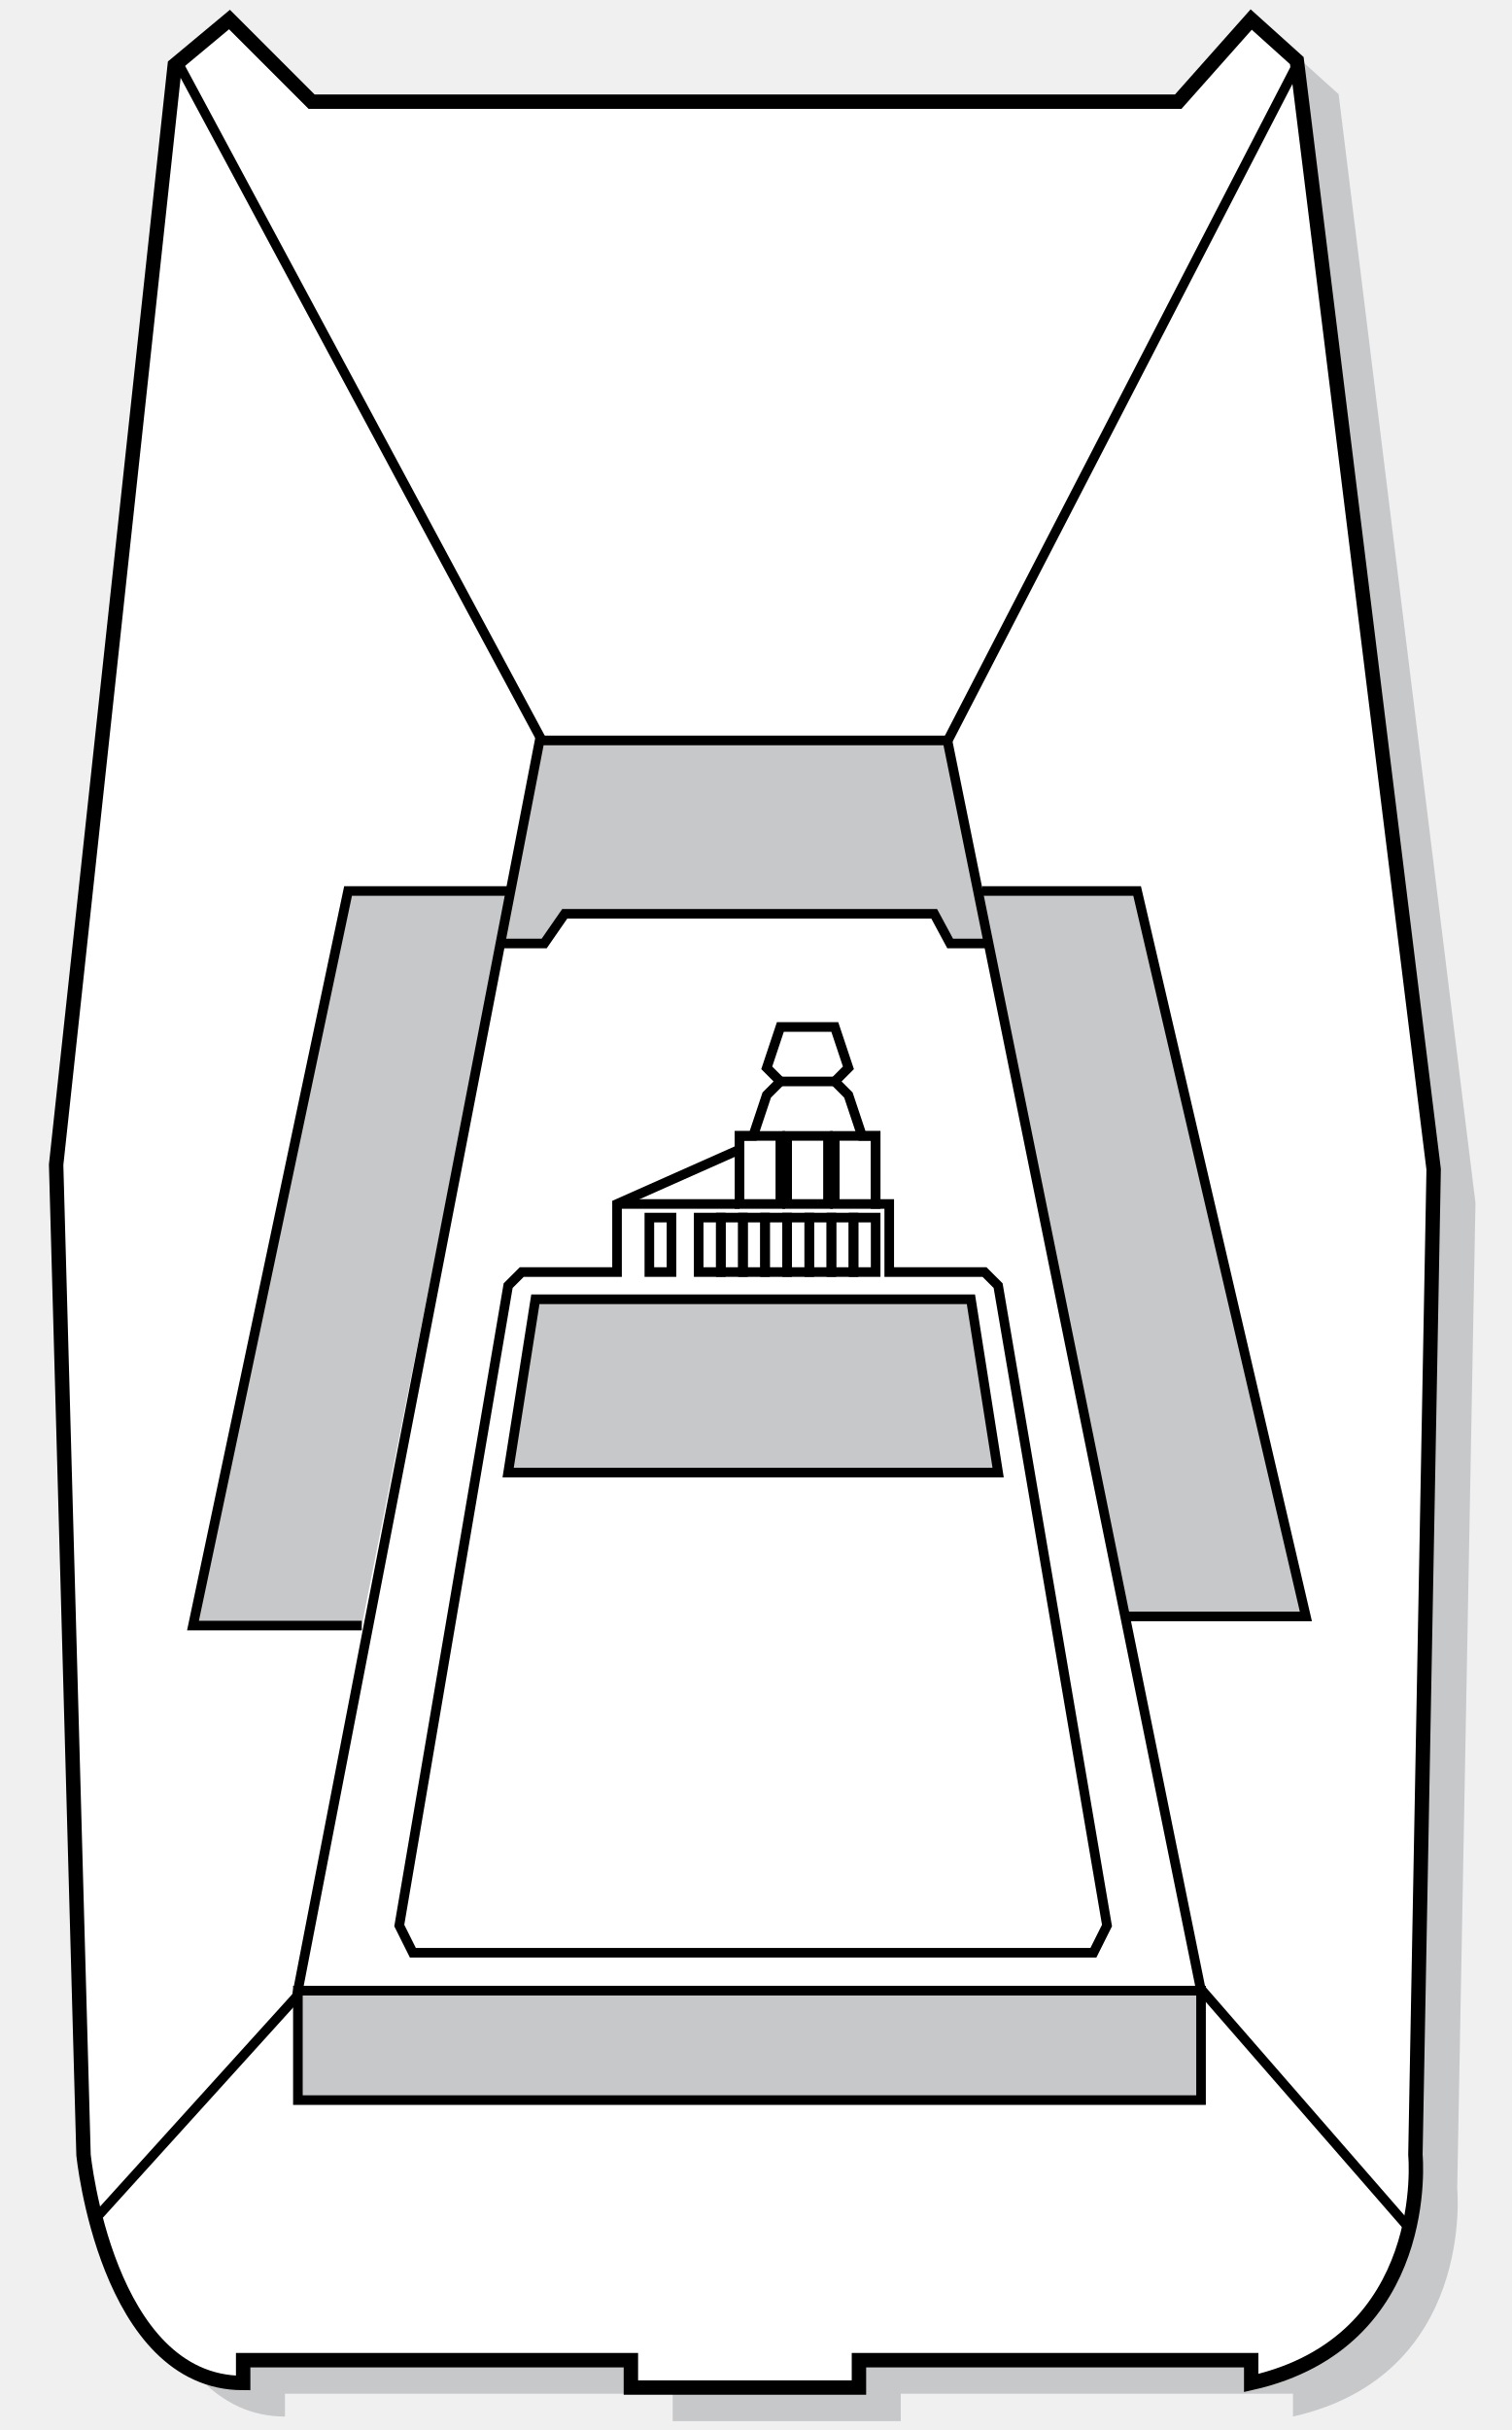
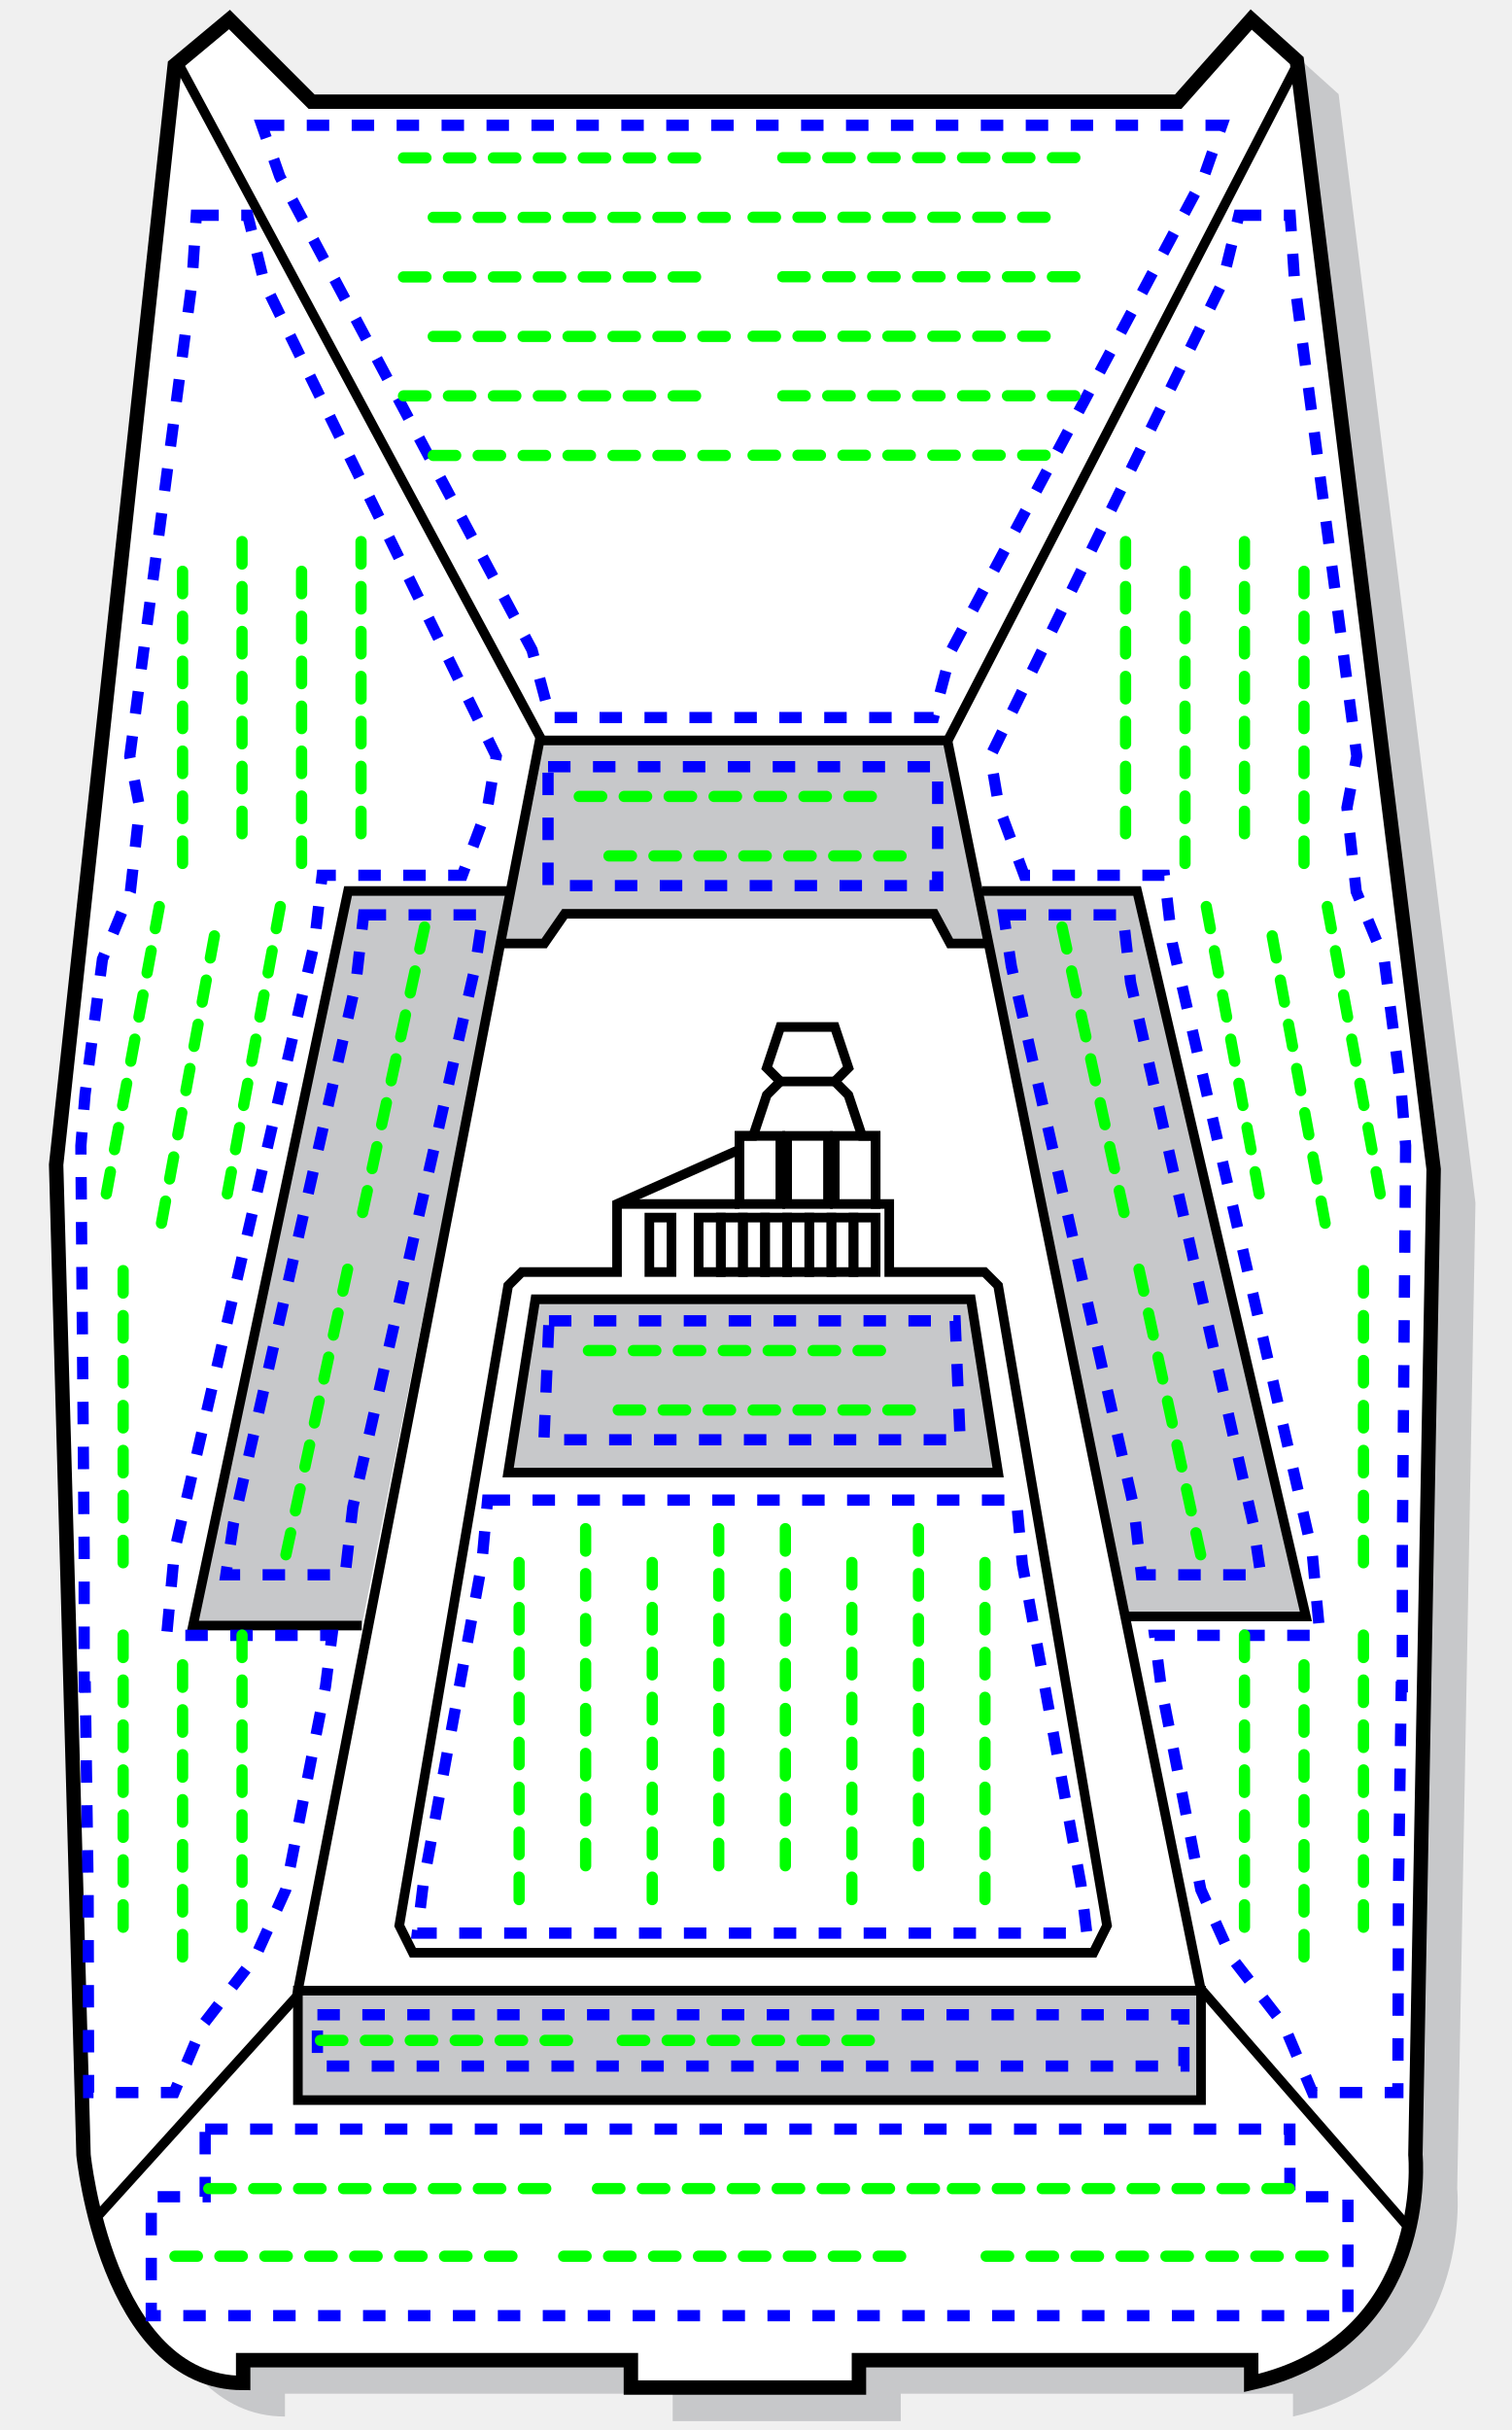
<svg xmlns="http://www.w3.org/2000/svg" viewBox="9.5 44.25 171.625 275.875">
  <defs>
    <clipPath id="pd-ex1">
      <path clip-rule="evenodd" d="M-145-30H12V219H-145zM-112.406 5.504L-21.563 5.504L-21.563 16.515L-112.406 16.515z" />
    </clipPath>
    <clipPath id="pd-ex2">
      <path clip-rule="evenodd" d="M-145-30H12V219H-145zM-31.334 23.106L-32.576 20.62H-100.655l-1.241 2.485 10.918 64.152L-89.763 88.47H-80.005v6.951l12.321 5.476V102.162h1.285l1.415 4.244 1.531 1.531-1.45 1.45 1.242 3.726h5.044l1.242-3.726-1.45-1.45 1.531-1.531 1.416-4.244h1.284l.001-6.846H-53.225v-6.846h9.759l1.214-1.213zzM-87.84 141.928l-3.786-19.816h3.838l2.065 2.982h37.499l1.606-2.982h3.349l-4.23 19.816zz" />
    </clipPath>
    <clipPath id="pd-ex3">
      <path clip-rule="evenodd" d="M-145-30H12V219H-145zM-91.258 68.606L-41.973 68.606L-44.711 86.033L-88.52 86.033zM-91.301 127.089L-107.359 127.089L-122.959 53.221L-105.984 53.221z" />
    </clipPath>
    <clipPath id="pd-ex4">
      <path clip-rule="evenodd" d="M-145-30H12V219H-145zM-43.587 127.089L-27.988 127.089L-11.012 54.139L-29.364 54.139z" />
    </clipPath>
    <clipPath id="pd-ex5">
      <path clip-rule="evenodd" d="M-145-30H12V219H-145zM-91.258 68.606L-41.973 68.606L-44.711 86.033L-88.52 86.033z" />
    </clipPath>
  </defs>
  <g transform="matrix(1.129 0 0 1.129 0 17.151)">
    <g id="armor_diagram_vee_turret" transform="matrix(1,0,0,-1,-402.6767,716.1585)">
      <g transform="translate(557.6664,472.0991)">
        <path style="fill:#c7c8ca;fill-opacity:1;fill-rule:nonzero;stroke:none" d="M0 0S1.835-18.813-16.517-22.942v2.294H-55.973v-2.753H-78.912v2.753h-39v-2.294C-131.677-22.942-133.969 0-133.969 0l-2.754 99.56 11.93 110.572 5.505 4.588 8.26-8.259h87.171l7.34 8.259 4.588-4.13L1.835 99.1 0 0z" />
      </g>
      <g visibility="hidden" id="tracks">
        <g transform="translate(402.335 223.12)">
          <path style="fill:#c7c7c7;stroke:none;stroke-width:1" d="M30.109 232.497H13.248v1.081h1.799v1.331H13.248v2.007h1.799v1.904H13.248v3.441h1.799v2.794H13.248v5.564h1.799v4.175H13.248v5.564h1.799v4.175H13.248v5.564h1.799v4.175H13.248v5.564h1.799v4.175H13.248v5.564h1.799v4.175H13.248v5.564h1.799v4.175H13.248v5.564h1.799v4.175H13.248v5.564h1.799v4.175H13.248v5.564h1.799v4.175H13.248v5.564h1.799v4.175H13.248v5.564h1.799v4.175H13.248v5.564h1.799v4.175H13.248v5.564h1.799v4.175H13.248v5.564h1.799v4.175H13.248v5.564h1.799v4.175H13.248v5.564h1.799v4.175H13.248v5.564h1.799v4.175H13.248v5.564h1.799v4.175H13.248v5.564h1.799v4.175H13.248v5.564h1.799v2.794H13.248v3.441h1.799v1.904H13.248v2.007h1.799v1.331H13.248v1.081H30.109z" />
          <path style="fill:#c7c7c7;stroke:#000000;stroke-width:1" d="M27.099 235.254H10.237v1.081h1.799v1.331H10.237v2.007h1.799v1.904H10.237v3.441h1.799v2.794H10.237v5.564h1.799v4.175H10.237v5.564h1.799v4.175H10.237v5.564h1.799v4.175H10.237v5.564h1.799v4.175H10.237v5.564h1.799v4.175H10.237v5.564h1.799v4.175H10.237v5.564h1.799v4.175H10.237v5.564h1.799v4.175H10.237v5.564h1.799v4.175H10.237v5.564h1.799v4.175H10.237v5.564h1.799v4.175H10.237v5.564h1.799v4.175H10.237v5.564h1.799v4.175H10.237v5.564h1.799v4.175H10.237v5.564h1.799v4.175H10.237v5.564h1.799v4.175H10.237v5.564h1.799v4.175H10.237v5.564h1.799v4.175H10.237v5.564h1.799v4.175H10.237v5.564h1.799v2.794H10.237v3.441h1.799v1.904H10.237v2.007h1.799v1.331H10.237v1.081H27.099z" />
        </g>
        <g transform="matrix(-1,0,0,1,569.3201,223.12)">
          <path style="fill:#c7c7c7;stroke:none;stroke-width:1" d="M24.088 232.497H7.226v1.081H9.025v1.331H7.226v2.007H9.025v1.904H7.226v3.441H9.025v2.794H7.226v5.564H9.025v4.175H7.226v5.564H9.025v4.175H7.226v5.564H9.025v4.175H7.226v5.564H9.025v4.175H7.226v5.564H9.025v4.175H7.226v5.564H9.025v4.175H7.226v5.564H9.025v4.175H7.226v5.564H9.025v4.175H7.226v5.564H9.025v4.175H7.226v5.564H9.025v4.175H7.226v5.564H9.025v4.175H7.226v5.564H9.025v4.175H7.226v5.564H9.025v4.175H7.226v5.564H9.025v4.175H7.226v5.564H9.025v4.175H7.226v5.564H9.025v4.175H7.226v5.564H9.025v4.175H7.226v5.564H9.025v4.175H7.226v5.564H9.025v4.175H7.226v5.564H9.025v2.794H7.226v3.441H9.025v1.904H7.226v2.007H9.025v1.331H7.226v1.081H24.088z" />
          <path style="fill:#c7c7c7;stroke:#000000;stroke-width:1" d="M27.099 235.254H10.237v1.081h1.799v1.331H10.237v2.007h1.799v1.904H10.237v3.441h1.799v2.794H10.237v5.564h1.799v4.175H10.237v5.564h1.799v4.175H10.237v5.564h1.799v4.175H10.237v5.564h1.799v4.175H10.237v5.564h1.799v4.175H10.237v5.564h1.799v4.175H10.237v5.564h1.799v4.175H10.237v5.564h1.799v4.175H10.237v5.564h1.799v4.175H10.237v5.564h1.799v4.175H10.237v5.564h1.799v4.175H10.237v5.564h1.799v4.175H10.237v5.564h1.799v4.175H10.237v5.564h1.799v4.175H10.237v5.564h1.799v4.175H10.237v5.564h1.799v4.175H10.237v5.564h1.799v4.175H10.237v5.564h1.799v4.175H10.237v5.564h1.799v4.175H10.237v5.564h1.799v2.794H10.237v3.441h1.799v1.904H10.237v2.007h1.799v1.331H10.237v1.081H27.099z" />
        </g>
      </g>
      <g visibility="hidden" id="wheels">
        <g transform="translate(402.426 134.3177)">
          <path style="fill:#c7c7c7;stroke:none;stroke-width:1" d="M29.972 330.343H13.188v1.536h1.79v1.891H13.188v2.852h1.79v2.705H13.188v7.906h1.79v3.969H13.188v4.889h1.79v2.705H13.188v2.852h1.79v1.891H13.188v1.536H29.972h0zzm0 39.171H13.188v1.536h1.79v1.891H13.188v2.852h1.79v2.705H13.188v7.906h1.79v3.969H13.188v4.889h1.79v2.705H13.188v2.852h1.79v1.891H13.188v1.536H29.972h0zzzm0 125.348H13.188v1.536h1.79v1.891H13.188v2.852h1.79v2.705H13.188v7.906h1.79v3.969H13.188v4.889h1.79v2.705H13.188v2.852h1.79v1.891H13.188v1.536H29.972h0zz" />
          <path style="fill:#c7c7c7;stroke:#000000;stroke-width:1" d="M26.975 334.26H10.19v1.536h1.79v1.891H10.19v2.852h1.79v2.705H10.19v7.906h1.79v3.969H10.19v4.889h1.79v2.705H10.19v2.852h1.79v1.891H10.19v1.536H26.975h0z" />
          <path style="fill:#c7c7c7;stroke:#000000;stroke-width:1" d="M26.975 377.349H10.19v1.536h1.79v1.891H10.19v2.852h1.79v2.705H10.19v7.906h1.79v3.969H10.19v4.889h1.79v2.705H10.19v2.852h1.79v1.891H10.19v1.536H26.975h0z" />
          <path style="fill:#c7c7c7;stroke:#000000;stroke-width:1" d="M26.975 498.779H10.19v1.536h1.79v1.891H10.19v2.852h1.79v2.705H10.19v7.906h1.79v3.969H10.19v4.889h1.79v2.705H10.19v2.852h1.79v1.891H10.19v1.536H26.975h0z" />
        </g>
        <g transform="matrix(-1,0,0,1,569.2943,133.6763)">
          <path style="fill:#c7c7c7;stroke:none;stroke-width:1" d="M23.914 331.04H7.174v1.539H8.96v1.895H7.174v2.858H8.96v2.711H7.174v7.923H8.96v3.978H7.174v4.899H8.96v2.711H7.174v2.858H8.96v1.895H7.174v1.539H23.914h0zzm0 39.254H7.174v1.539H8.96v1.895H7.174v2.858H8.96v2.711H7.174v7.923H8.96v3.978H7.174v4.899H8.96v2.711H7.174v2.858H8.96v1.895H7.174v1.539H23.914h0zzzm0 125.612H7.174v1.539H8.96v1.895H7.174v2.858H8.96v2.711H7.174v7.923H8.96v3.978H7.174v4.899H8.96v2.711H7.174v2.858H8.96v1.895H7.174v1.539H23.914h0zz" />
          <path style="fill:#c7c7c7;stroke:#000000;stroke-width:1" d="M26.903 334.966H10.163v1.539h1.786v1.895H10.163v2.858h1.786v2.711H10.163v7.923h1.786v3.978H10.163v4.899h1.786v2.711H10.163v2.858h1.786v1.895H10.163v1.539H26.903h0z" />
          <path style="fill:#c7c7c7;stroke:#000000;stroke-width:1" d="M26.903 378.145H10.163v1.539h1.786v1.895H10.163v2.858h1.786v2.711H10.163v7.923h1.786v3.978H10.163v4.899h1.786v2.711H10.163v2.858h1.786v1.895H10.163v1.539H26.903h0z" />
          <path style="fill:#c7c7c7;stroke:#000000;stroke-width:1" d="M26.903 499.831H10.163v1.539h1.786v1.895H10.163v2.858h1.786v2.711H10.163v7.923h1.786v3.978H10.163v4.899h1.786v2.711H10.163v2.858h1.786v1.895H10.163v1.539H26.903h0z" />
        </g>
      </g>
      <g transform="translate(553.4614,475.4717)">
        <defs>
          <clipPath id="vehicle-turret-armor-outline-1" clipPathUnits="userSpaceOnUse">
            <path d="m 0,0 c 0,0 1.835,-18.813 -16.517,-22.942 l 0,2.294 -39.456,0 0,-2.753 -22.939,0 0,2.753 -39,0 0,-2.294 C -131.677,-22.942 -133.969,0 -133.969,0 l -2.754,99.56 11.93,110.572 5.505,4.588 8.26,-8.259 87.171,0 7.34,8.259 4.588,-4.13 L 1.835,99.1 0,0 Z" />
          </clipPath>
        </defs>
        <g clip-path="url(#vehicle-turret-armor-outline-1)">
          <rect fill="#ffffff" stroke="none" pointer-events="none" x="-150" y="-30" width="160" height="250" />
          <path class="armor unitLocation" data-loc="FR" fill="#ffffff" stroke="none" transform="translate(-553.4614,-475.4717)" d="M300 800H650L541.528 685.603l-35.099-67.903H465.597l-36.477 67.904z" />
          <g clip-path="url(#pd-ex1)">
            <path class="armor unitLocation" data-loc="RR" fill="#ffffff" stroke="none" transform="translate(-553.4614,-475.4717)" d="M300 400H650l-97.441 68.412-20.535 23.576-90.973-.46-19.995-22.082z" />
          </g>
          <g clip-path="url(#pd-ex2)">
            <g clip-path="url(#pd-ex3)">
              <path class="armor unitLocation" data-loc="LS" fill="#ffffff" stroke="none" transform="translate(-553.4614,-475.4717)" d="M300 800L429.12 685.604l36.477-67.904L465.373 617.7 441.055 491.988 441.051 491.528l-19.995-22.082L300 400z" />
            </g>
          </g>
          <g clip-path="url(#pd-ex2)">
            <g clip-path="url(#pd-ex4)">
              <g clip-path="url(#pd-ex5)">
                <path class="armor unitLocation" data-loc="RS" fill="#ffffff" stroke="none" transform="translate(-553.4614,-475.4717)" d="M541.528 685.603L650 800V400l-97.441 68.412-20.535 23.576L531.898 491.988 506.434 617.471 506.429 617.7z" />
              </g>
            </g>
          </g>
          <g clip-path="url(#pd-ex5)">
            <path class="armor unitLocation" data-loc="TU" fill="#ffffff" stroke="none" transform="translate(-31.0214,23.0592)" d="M0 0L-1.369-2.739h-68.45L-71.187 0-60.236 64.343l1.37 1.368h9.582v6.846l12.321 5.476v1.37h1.369l1.369 4.106 1.369 1.369-1.369 1.369 1.369 4.107h5.476l1.369-4.107-1.369-1.369 1.369-1.369 1.37-4.106h1.368l.001-6.846h1.368V65.711h9.583l1.37-1.368L0 0z" />
          </g>
        </g>
      </g>
      <g transform="translate(553.4614,475.4717)">
        <path style="fill:none;stroke:#000000;stroke-width:1.449;stroke-linecap:butt;stroke-linejoin:miter;stroke-miterlimit:4;stroke-dasharray:none;stroke-opacity:1" d="M0 0S1.835-18.813-16.517-22.942v2.294H-55.973v-2.753H-78.912v2.753h-39v-2.294C-131.677-22.942-133.969 0-133.969 0l-2.754 99.56 11.93 110.572 5.505 4.588 8.26-8.259h87.171l7.34 8.259 4.588-4.13L1.835 99.1 0 0z" />
      </g>
      <path style="fill:#c7c8ca;fill-opacity:1;fill-rule:nonzero;stroke:none" d="M441.055 480.976h90.843v11.011H441.055V480.976z" class="structure unitLocation" data-loc="RR" />
      <g transform="translate(441.0553,480.9763)">
        <path style="fill:none;stroke:#000000;stroke-width:0.966;stroke-linecap:butt;stroke-linejoin:miter;stroke-miterlimit:4;stroke-dasharray:none;stroke-opacity:1" d="M0 0H90.843V11.011H0V0z" />
      </g>
      <g transform="translate(462.1604,602.5604)">
        <path style="fill:#c7c8ca;fill-opacity:1;fill-rule:nonzero;stroke:#000000;stroke-width:0.966;stroke-linecap:butt;stroke-linejoin:miter;stroke-miterlimit:4;stroke-dasharray:none;stroke-opacity:1" d="M0 0H-16.058l-15.6-73.868h16.975" class="structure unitLocation" data-loc="LS" />
      </g>
      <g transform="translate(509.8747,602.5604)">
        <path style="fill:#c7c8ca;fill-opacity:1;fill-rule:nonzero;stroke:none" d="M0 0H15.599L32.575-72.95H14.223" class="structure unitLocation" data-loc="RS" />
      </g>
      <g transform="translate(506.429,617.6999)">
        <path style="fill:none;stroke:#000000;stroke-width:0.966;stroke-linecap:butt;stroke-linejoin:miter;stroke-miterlimit:4;stroke-dasharray:none;stroke-opacity:1" d="M0 0L35.099 67.903" />
      </g>
      <g transform="translate(429.1204,685.6036)">
        <path style="fill:none;stroke:#000000;stroke-width:0.966;stroke-linecap:butt;stroke-linejoin:miter;stroke-miterlimit:4;stroke-dasharray:none;stroke-opacity:1" d="M0 0L36.477-67.903" />
      </g>
      <g transform="translate(532.0237,491.9884)">
        <path style="fill:none;stroke:#000000;stroke-width:0.966;stroke-linecap:butt;stroke-linejoin:miter;stroke-miterlimit:4;stroke-dasharray:none;stroke-opacity:1" d="M0 0L20.535-23.576" />
      </g>
      <g transform="translate(441.0509,491.528)">
        <path style="fill:none;stroke:#000000;stroke-width:0.966;stroke-linecap:butt;stroke-linejoin:miter;stroke-miterlimit:4;stroke-dasharray:none;stroke-opacity:1" d="M0 0L-19.995-22.082" />
      </g>
      <g transform="translate(509.87,602.5604)">
        <path style="fill:none;stroke:#000000;stroke-width:0.966;stroke-linecap:butt;stroke-linejoin:miter;stroke-miterlimit:4;stroke-dasharray:none;stroke-opacity:1" d="M0 0H15.599L32.575-72.95H14.223" />
      </g>
      <g transform="translate(465.373,617.6999)">
        <path style="fill:#c7c8ca;fill-opacity:1;fill-rule:nonzero;stroke:none" d="M0 0L-3.901-20.416H.457l2.065 2.982H39.685l1.606-2.982H45.19L40.832 0H0z" class="structure unitLocation" data-loc="FR" />
      </g>
      <g transform="translate(506.4337,617.4712)">
        <path style="fill:none;stroke:#000000;stroke-width:0.966;stroke-linecap:butt;stroke-linejoin:miter;stroke-miterlimit:4;stroke-dasharray:none;stroke-opacity:1" d="M0 0L25.464-125.483H-65.379L-41.061 .229H-.115L0 0zM3.899-20.188H.23l-1.605 2.983H-38.538l-2.066-2.983h-4.358" />
      </g>
      <g transform="translate(522.44,498.5309)">
        <path style="fill:none;stroke:#000000;stroke-width:0.966;stroke-linecap:butt;stroke-linejoin:miter;stroke-miterlimit:4;stroke-dasharray:none;stroke-opacity:1" d="M0 0L-1.369-2.739h-68.45L-71.187 0-60.236 64.343l1.37 1.368h9.582v6.846l12.321 5.476v1.37h1.369l1.369 4.106 1.369 1.369-1.369 1.369 1.369 4.107h5.476l1.369-4.107-1.369-1.369 1.369-1.369 1.37-4.106h1.368l.001-6.846h1.368V65.711h9.583l1.37-1.368L0 0z" />
      </g>
      <g transform="translate(489.5836,571.088)">
        <path style="fill:none;stroke:#000000;stroke-width:0.966;stroke-linecap:butt;stroke-linejoin:miter;stroke-miterlimit:4;stroke-dasharray:none;stroke-opacity:1" d="M0 0H-4.107V6.844H0V0z" />
      </g>
      <g transform="translate(499.1673,571.088)">
        <path style="fill:none;stroke:#000000;stroke-width:0.966;stroke-linecap:butt;stroke-linejoin:miter;stroke-miterlimit:4;stroke-dasharray:none;stroke-opacity:1" d="M0 0H-4.107V6.844H0V0z" />
      </g>
      <g transform="translate(494.3754,571.088)">
        <path style="fill:none;stroke:#000000;stroke-width:0.966;stroke-linecap:butt;stroke-linejoin:miter;stroke-miterlimit:4;stroke-dasharray:none;stroke-opacity:1" d="M0 0H-4.107V6.844H0V0z" />
      </g>
      <g transform="translate(489.5841,583.4092)">
        <path style="fill:none;stroke:#000000;stroke-width:0.966;stroke-linecap:butt;stroke-linejoin:miter;stroke-miterlimit:4;stroke-dasharray:none;stroke-opacity:1" d="M0 0H5.476" />
      </g>
      <g transform="translate(473.157,571.0877)">
        <path style="fill:none;stroke:#000000;stroke-width:0.966;stroke-linecap:butt;stroke-linejoin:miter;stroke-miterlimit:4;stroke-dasharray:none;stroke-opacity:1" d="M0 0H12.32" />
      </g>
      <g transform="translate(499.1683,564.2426)">
        <path style="fill:none;stroke:#000000;stroke-width:0.966;stroke-linecap:butt;stroke-linejoin:miter;stroke-miterlimit:4;stroke-dasharray:none;stroke-opacity:1" d="M0 0H-2.226V5.476H0V0z" />
      </g>
      <g transform="translate(483.5949,564.2426)">
        <path style="fill:none;stroke:#000000;stroke-width:0.966;stroke-linecap:butt;stroke-linejoin:miter;stroke-miterlimit:4;stroke-dasharray:none;stroke-opacity:1" d="M0 0H-2.226V5.476H0V0z" />
      </g>
      <g transform="translate(496.9428,564.2426)">
        <path style="fill:none;stroke:#000000;stroke-width:0.966;stroke-linecap:butt;stroke-linejoin:miter;stroke-miterlimit:4;stroke-dasharray:none;stroke-opacity:1" d="M0 0H-2.225V5.476H0V0z" />
      </g>
      <g transform="translate(494.7193,564.2426)">
        <path style="fill:none;stroke:#000000;stroke-width:0.966;stroke-linecap:butt;stroke-linejoin:miter;stroke-miterlimit:4;stroke-dasharray:none;stroke-opacity:1" d="M0 0H-2.225V5.476H0V0z" />
      </g>
      <g transform="translate(492.4938,564.2426)">
        <path style="fill:none;stroke:#000000;stroke-width:0.966;stroke-linecap:butt;stroke-linejoin:miter;stroke-miterlimit:4;stroke-dasharray:none;stroke-opacity:1" d="M0 0H-2.226V5.476H0V0z" />
      </g>
      <g transform="translate(490.2694,564.2426)">
        <path style="fill:none;stroke:#000000;stroke-width:0.966;stroke-linecap:butt;stroke-linejoin:miter;stroke-miterlimit:4;stroke-dasharray:none;stroke-opacity:1" d="M0 0H-2.226V5.476H0V0z" />
      </g>
      <g transform="translate(488.0439,564.2426)">
        <path style="fill:none;stroke:#000000;stroke-width:0.966;stroke-linecap:butt;stroke-linejoin:miter;stroke-miterlimit:4;stroke-dasharray:none;stroke-opacity:1" d="M0 0H-2.225V5.476H0V0z" />
      </g>
      <g transform="translate(485.8204,564.2426)">
        <path style="fill:none;stroke:#000000;stroke-width:0.966;stroke-linecap:butt;stroke-linejoin:miter;stroke-miterlimit:4;stroke-dasharray:none;stroke-opacity:1" d="M0 0H-2.225V5.476H0V0z" />
      </g>
      <g transform="translate(478.6331,564.2426)">
        <path style="fill:none;stroke:#000000;stroke-width:0.966;stroke-linecap:butt;stroke-linejoin:miter;stroke-miterlimit:4;stroke-dasharray:none;stroke-opacity:1" d="M0 0H-2.225V5.476H0V0z" />
      </g>
      <g transform="translate(462.2037,544.0776)">
        <path style="fill:#c7c8ca;fill-opacity:1;fill-rule:nonzero;;stroke:#000000;stroke-width:0.966;stroke-linecap:butt;stroke-linejoin:miter;stroke-miterlimit:4;stroke-dasharray:none;stroke-opacity:1" d="M0 0H49.285L46.547 17.427H2.738L0 0z" class="structure unitLocation" data-loc="TU" />
      </g>
      <g transform="translate(462.2037,544.0776)">

      </g>
    </g>
    <g fill="none" id="armorPips">
-       <g transform="translate(83.035,35.78)" class="paperdoll-pip-profile">
-         <rect x="-49.1" width="98.2" y="0" height="6.8" data-fill="armor" data-location="FR" />
-         <rect x="-45.475" width="90.95" y="6.8" height="6.8" data-fill="armor" data-location="FR" />
-         <rect x="-41.85" width="83.7" y="13.6" height="6.8" data-fill="armor" data-location="FR" />
-         <rect x="-38.225" width="76.45" y="20.4" height="6.8" data-fill="armor" data-location="FR" />
-         <rect x="-34.6" width="69.2" y="27.2" height="6.8" data-fill="armor" data-location="FR" />
-         <rect x="-30.975" width="61.95" y="34.0" height="6.8" data-fill="armor" data-location="FR" />
-         <rect x="-27.35" width="54.7" y="40.8" height="6.8" data-fill="armor" data-location="FR" />
-         <rect x="-23.75" width="47.45" y="47.6" height="6.8" data-fill="armor" data-location="FR" />
-         <rect x="-20.1" width="40.2" y="54.4" height="6.8" data-fill="armor" data-location="FR" />
-       </g>
-       <g transform="translate(105.55,44.834)" class="paperdoll-pip-profile">
-         <rect x="26.66" width="6.8" y="0" height="6.8" data-fill="armor" data-location="RS" />
-         <rect x="23.33" width="11.025" y="6.8" height="6.8" data-fill="armor" data-location="RS" />
-         <rect x="20" width="15.25" y="13.6" height="6.8" data-fill="armor" data-location="RS" />
-         <rect x="16.66" width="19.476" y="20.4" height="6.8" data-fill="armor" data-location="RS" />
-         <rect x="13.33" width="23.7" y="27.2" height="6.8" data-fill="armor" data-location="RS" />
-         <rect x="10" width="27.93" y="34.0" height="6.8" data-fill="armor" data-location="RS" />
-         <rect x="6.665" width="32.15" y="40.8" height="6.8" data-fill="armor" data-location="RS" />
-         <rect x="3.33" width="36.375" y="47.6" height="6.8" data-fill="armor" data-location="RS" />
-         <rect x="0" width="40.6" y="54.4" height="6.8" data-fill="armor" data-location="RS" />
-         <rect x="5.078" width="32.647" y="61.2" height="6.8" data-fill="armor" data-location="RS" />
-         <rect x="19.17" width="23.3" y="68" height="6.8" data-fill="armor" data-location="RS" />
-         <rect x="20.734" width="22.61" y="74.8" height="6.8" data-fill="armor" data-location="RS" />
-         <rect x="22.298" width="21.92" y="81.6" height="6.8" data-fill="armor" data-location="RS" />
-         <rect x="23.862" width="21.23" y="88.4" height="6.8" data-fill="armor" data-location="RS" />
-         <rect x="25.426" width="19.62" y="95.2" height="6.8" data-fill="armor" data-location="RS" />
-         <rect x="26.99" width="18" y="102" height="6.8" data-fill="armor" data-location="RS" />
-         <rect x="28.554" width="16.39" y="108.8" height="6.8" data-fill="armor" data-location="RS" />
-         <rect x="30.118" width="14.77" y="115.6" height="6.8" data-fill="armor" data-location="RS" />
-         <rect x="31.682" width="13.16" y="122.4" height="6.8" data-fill="armor" data-location="RS" />
-         <rect x="33.246" width="11.54" y="129.2" height="6.8" data-fill="armor" data-location="RS" />
-         <rect x="34.81" width="9.93" y="136" height="6.8" data-fill="armor" data-location="RS" />
-         <rect x="18.18" width="26.56" y="142.8" height="6.8" data-fill="armor" data-location="RS" />
-         <rect x="19.51" width="25.12" y="149.6" height="6.8" data-fill="armor" data-location="RS" />
-         <rect x="20.84" width="23.68" y="156.4" height="6.8" data-fill="armor" data-location="RS" />
-         <rect x="22.17" width="22.23" y="163.2" height="6.8" data-fill="armor" data-location="RS" />
-         <rect x="23.5" width="20.79" y="170" height="6.8" data-fill="armor" data-location="RS" />
-         <rect x="28.3" width="16" y="176.8" height="6.8" data-fill="armor" data-location="RS" />
-         <rect x="34.06" width="10.23" y="183.6" height="6.8" data-fill="armor" data-location="RS" />
-       </g>
-       <g transform="matrix(-1,0,0,1,60.807,44.834)" class="paperdoll-pip-profile">
-         <rect x="26.66" width="6.8" y="0" height="6.8" data-fill="armor" data-location="LS" />
-         <rect x="23.33" width="11.025" y="6.8" height="6.8" data-fill="armor" data-location="LS" />
-         <rect x="20" width="15.25" y="13.6" height="6.8" data-fill="armor" data-location="LS" />
-         <rect x="16.66" width="19.476" y="20.4" height="6.8" data-fill="armor" data-location="LS" />
-         <rect x="13.33" width="23.7" y="27.2" height="6.8" data-fill="armor" data-location="LS" />
-         <rect x="10" width="27.93" y="34.0" height="6.8" data-fill="armor" data-location="LS" />
-         <rect x="6.665" width="32.15" y="40.8" height="6.8" data-fill="armor" data-location="LS" />
-         <rect x="3.33" width="36.375" y="47.6" height="6.8" data-fill="armor" data-location="LS" />
-         <rect x="0" width="40.6" y="54.4" height="6.8" data-fill="armor" data-location="LS" />
-         <rect x="5.078" width="32.647" y="61.2" height="6.8" data-fill="armor" data-location="LS" />
-         <rect x="19.17" width="23.3" y="68" height="6.8" data-fill="armor" data-location="LS" />
-         <rect x="20.734" width="22.61" y="74.8" height="6.8" data-fill="armor" data-location="LS" />
-         <rect x="22.298" width="21.92" y="81.6" height="6.8" data-fill="armor" data-location="LS" />
-         <rect x="23.862" width="21.23" y="88.4" height="6.8" data-fill="armor" data-location="LS" />
-         <rect x="25.426" width="19.62" y="95.2" height="6.8" data-fill="armor" data-location="LS" />
-         <rect x="26.99" width="18" y="102" height="6.8" data-fill="armor" data-location="LS" />
-         <rect x="28.554" width="16.39" y="108.8" height="6.8" data-fill="armor" data-location="LS" />
-         <rect x="30.118" width="14.77" y="115.6" height="6.8" data-fill="armor" data-location="LS" />
-         <rect x="31.682" width="13.16" y="122.4" height="6.8" data-fill="armor" data-location="LS" />
-         <rect x="33.246" width="11.54" y="129.2" height="6.8" data-fill="armor" data-location="LS" />
-         <rect x="34.81" width="9.93" y="136" height="6.8" data-fill="armor" data-location="LS" />
-         <rect x="18.18" width="26.56" y="142.8" height="6.8" data-fill="armor" data-location="LS" />
-         <rect x="19.51" width="25.12" y="149.6" height="6.8" data-fill="armor" data-location="LS" />
-         <rect x="20.84" width="23.68" y="156.4" height="6.8" data-fill="armor" data-location="LS" />
-         <rect x="22.17" width="22.23" y="163.2" height="6.8" data-fill="armor" data-location="LS" />
-         <rect x="23.5" width="20.79" y="170" height="6.8" data-fill="armor" data-location="LS" />
-         <rect x="28.3" width="16" y="176.8" height="6.8" data-fill="armor" data-location="LS" />
-         <rect x="34.06" width="10.23" y="183.6" height="6.8" data-fill="armor" data-location="LS" />
-       </g>
-       <g transform="translate(83.035,237.28)" class="paperdoll-pip-profile">
-         <rect x="-54.8" width="110.738" y="0" height="6.8" data-fill="armor" data-location="RR" />
-         <rect x="-60.224" width="122" y="6.8" height="6.8" data-fill="armor" data-location="RR" />
-         <rect x="-60.224" width="122" y="13.6" height="6.8" data-fill="armor" data-location="RR" />
-       </g>
-       <g transform="translate(84.06,174.08)" class="paperdoll-pip-profile">
-         <rect x="-27.37" width="54.74" y="0" height="6.44" data-fill="armor" data-location="TU" />
-         <rect x="-28.55" width="57.1" y="6.44" height="6.44" data-fill="armor" data-location="TU" />
-         <rect x="-29.73" width="59.46" y="12.88" height="6.44" data-fill="armor" data-location="TU" />
-         <rect x="-30.91" width="61.82" y="19.32" height="6.44" data-fill="armor" data-location="TU" />
-         <rect x="-32.08" width="64.16" y="25.76" height="6.44" data-fill="armor" data-location="TU" />
-         <rect x="-33.26" width="66.52" y="32.2" height="6.44" data-fill="armor" data-location="TU" />
-         <rect x="-34.44" width="68.88" y="38.64" height="6.44" data-fill="armor" data-location="TU" />
+       <path data-fill="armor" data-location="FR" d="M 34.75 36.6 L 131.32 36.6 L 129.51 41.76 L 104.12 89.36 L 102.32 96.16 L 63.75 96.16 L 61.93 89.36 L 36.56 41.76 Z" style="fill: none; stroke: rgb(0, 0, 255); stroke-width: 1.13; stroke-dasharray: 2.26;" />
+       <g data-rail="armor" data-location="FR">
+         <path d="M 49 39.88 L 78.92 39.88" style="fill: none; stroke: rgb(0, 255, 0); stroke-width: 1.13; stroke-linecap: round; stroke-dasharray: 2.26;" data-rail-capacity="5" data-rail-index="1" />
+         <path d="M 84.16 45.85 L 114.08 45.85" style="fill: none; stroke: rgb(0, 255, 0); stroke-width: 1.13; stroke-linecap: round; stroke-dasharray: 2.26;" data-rail-capacity="5" data-rail-index="2" />
+         <path d="M 49 51.85 L 78.92 51.85" style="fill: none; stroke: rgb(0, 255, 0); stroke-width: 1.13; stroke-linecap: round; stroke-dasharray: 2.26;" data-rail-capacity="5" data-rail-index="3" />
+         <path d="M 84.16 57.81 L 114.08 57.81" style="fill: none; stroke: rgb(0, 255, 0); stroke-width: 1.13; stroke-linecap: round; stroke-dasharray: 2.26;" data-rail-capacity="5" data-rail-index="4" />
+         <path d="M 49 63.81 L 78.92 63.81" style="fill: none; stroke: rgb(0, 255, 0); stroke-width: 1.13; stroke-linecap: round; stroke-dasharray: 2.26;" data-rail-capacity="5" data-rail-index="5" />
+         <path d="M 84.16 69.78 L 114.08 69.78" style="fill: none; stroke: rgb(0, 255, 0); stroke-width: 1.13; stroke-linecap: round; stroke-dasharray: 2.26;" data-rail-capacity="5" data-rail-index="6" />
+         <path d="M 87.15 39.86 L 117.07 39.86" style="fill: none; stroke: rgb(0, 255, 0); stroke-width: 1.13; stroke-linecap: round; stroke-dasharray: 2.26;" data-rail-capacity="5" data-rail-index="7" />
+         <path d="M 51.99 45.86 L 81.91 45.86" style="fill: none; stroke: rgb(0, 255, 0); stroke-width: 1.13; stroke-linecap: round; stroke-dasharray: 2.26;" data-rail-capacity="5" data-rail-index="8" />
+         <path d="M 87.15 51.83 L 117.07 51.83" style="fill: none; stroke: rgb(0, 255, 0); stroke-width: 1.13; stroke-linecap: round; stroke-dasharray: 2.26;" data-rail-capacity="5" data-rail-index="9" />
+         <path d="M 51.99 57.83 L 81.91 57.83" style="fill: none; stroke: rgb(0, 255, 0); stroke-width: 1.13; stroke-linecap: round; stroke-dasharray: 2.26;" data-rail-capacity="5" data-rail-index="10" />
+         <path d="M 87.15 63.8 L 117.07 63.8" style="fill: none; stroke: rgb(0, 255, 0); stroke-width: 1.13; stroke-linecap: round; stroke-dasharray: 2.26;" data-rail-capacity="5" data-rail-index="11" />
+         <path d="M 51.99 69.8 L 81.91 69.8" style="fill: none; stroke: rgb(0, 255, 0); stroke-width: 1.13; stroke-linecap: round; stroke-dasharray: 2.26;" data-rail-capacity="5" data-rail-index="12" />
+       </g>
+       <path data-fill="armor" data-location="RS" d="M 133.03 45.65 L 138.19 45.65 L 138.64 52.45 L 144.89 100.05 L 143.9 105.22 L 144.83 113.65 L 147.64 120.45 L 149.39 134.05 L 149.8 139.22 L 149.47 180.02 L 149.47 193.62 L 149.36 193.62 L 149.08 214.02 L 149.02 234.42 L 140.43 234.42 L 137.55 227.62 L 132.27 220.82 L 129.2 214.02 L 125.21 193.62 L 124.55 188.45 L 141.18 188.45 L 140.39 180.02 L 126.32 118.82 L 125.54 112.02 L 111.44 112.02 L 108.91 105.22 L 108.03 100.05 L 131.36 52.45 Z" style="fill: none; stroke: rgb(0, 0, 255); stroke-width: 1.13; stroke-dasharray: 2.26;" />
+       <g data-rail="armor" data-location="RS">
+         <path d="M 133.59 78.46 L 133.59 108.38" style="fill: none; stroke: rgb(0, 255, 0); stroke-width: 1.13; stroke-linecap: round; stroke-dasharray: 2.26;" data-rail-capacity="5" data-rail-index="1" />
+         <path d="M 121.63 78.46 L 121.63 108.38" style="fill: none; stroke: rgb(0, 255, 0); stroke-width: 1.13; stroke-linecap: round; stroke-dasharray: 2.26;" data-rail-capacity="5" data-rail-index="2" />
+         <path d="M 141.92 115.16 L 147.34 144.59" style="fill: none; stroke: rgb(0, 255, 0); stroke-width: 1.13; stroke-linecap: round; stroke-dasharray: 2.26;" data-rail-capacity="5" data-rail-index="3" />
+         <path d="M 129.75 115.16 L 135.17 144.59" style="fill: none; stroke: rgb(0, 255, 0); stroke-width: 1.13; stroke-linecap: round; stroke-dasharray: 2.26;" data-rail-capacity="5" data-rail-index="4" />
+         <path d="M 145.56 151.77 L 145.56 181.69" style="fill: none; stroke: rgb(0, 255, 0); stroke-width: 1.13; stroke-linecap: round; stroke-dasharray: 2.26;" data-rail-capacity="5" data-rail-index="5" />
+         <path d="M 145.56 188.42 L 145.56 218.34" style="fill: none; stroke: rgb(0, 255, 0); stroke-width: 1.13; stroke-linecap: round; stroke-dasharray: 2.26;" data-rail-capacity="5" data-rail-index="6" />
+         <path d="M 133.59 188.42 L 133.59 218.34" style="fill: none; stroke: rgb(0, 255, 0); stroke-width: 1.13; stroke-linecap: round; stroke-dasharray: 2.26;" data-rail-capacity="5" data-rail-index="7" />
+         <path d="M 127.61 81.45 L 127.61 111.37" style="fill: none; stroke: rgb(0, 255, 0); stroke-width: 1.13; stroke-linecap: round; stroke-dasharray: 2.26;" data-rail-capacity="5" data-rail-index="8" />
+         <path d="M 136.38 118.11 L 141.8 147.53" style="fill: none; stroke: rgb(0, 255, 0); stroke-width: 1.13; stroke-linecap: round; stroke-dasharray: 2.26;" data-rail-capacity="5" data-rail-index="9" />
+         <path d="M 139.58 191.41 L 139.58 221.33" style="fill: none; stroke: rgb(0, 255, 0); stroke-width: 1.13; stroke-linecap: round; stroke-dasharray: 2.26;" data-rail-capacity="5" data-rail-index="10" />
+         <path d="M 139.58 81.45 L 139.58 111.37" style="fill: none; stroke: rgb(0, 255, 0); stroke-width: 1.13; stroke-linecap: round; stroke-dasharray: 2.26;" data-rail-capacity="5" data-rail-index="11" />
+       </g>
+       <path data-fill="armor" data-location="LS" d="M 28.16 45.65 L 33.33 45.65 L 35 52.45 L 58.33 100.05 L 57.45 105.22 L 54.91 112.02 L 40.82 112.02 L 40.04 118.82 L 25.96 180.02 L 25.18 188.45 L 41.81 188.45 L 41.15 193.62 L 37.16 214.02 L 34.09 220.82 L 28.81 227.62 L 25.93 234.42 L 17.33 234.42 L 17.28 214.02 L 16.99 193.62 L 16.88 193.62 L 16.88 180.02 L 16.55 139.22 L 16.97 134.05 L 18.72 120.45 L 21.53 113.65 L 22.46 105.22 L 21.47 100.05 L 27.72 52.45 Z" style="fill: none; stroke: rgb(0, 0, 255); stroke-width: 1.13; stroke-dasharray: 2.26;" />
+       <g data-rail="armor" data-location="LS">
+         <path d="M 32.76 78.46 L 32.76 108.38" style="fill: none; stroke: rgb(0, 255, 0); stroke-width: 1.13; stroke-linecap: round; stroke-dasharray: 2.26;" data-rail-capacity="5" data-rail-index="1" />
+         <path d="M 44.73 78.46 L 44.73 108.38" style="fill: none; stroke: rgb(0, 255, 0); stroke-width: 1.13; stroke-linecap: round; stroke-dasharray: 2.26;" data-rail-capacity="5" data-rail-index="2" />
+         <path d="M 24.44 115.16 L 19.01 144.59" style="fill: none; stroke: rgb(0, 255, 0); stroke-width: 1.13; stroke-linecap: round; stroke-dasharray: 2.26;" data-rail-capacity="5" data-rail-index="3" />
+         <path d="M 36.61 115.16 L 31.18 144.59" style="fill: none; stroke: rgb(0, 255, 0); stroke-width: 1.13; stroke-linecap: round; stroke-dasharray: 2.26;" data-rail-capacity="5" data-rail-index="4" />
+         <path d="M 20.8 151.77 L 20.8 181.69" style="fill: none; stroke: rgb(0, 255, 0); stroke-width: 1.13; stroke-linecap: round; stroke-dasharray: 2.26;" data-rail-capacity="5" data-rail-index="5" />
+         <path d="M 20.8 188.42 L 20.8 218.34" style="fill: none; stroke: rgb(0, 255, 0); stroke-width: 1.13; stroke-linecap: round; stroke-dasharray: 2.26;" data-rail-capacity="5" data-rail-index="6" />
+         <path d="M 32.76 188.42 L 32.76 218.34" style="fill: none; stroke: rgb(0, 255, 0); stroke-width: 1.13; stroke-linecap: round; stroke-dasharray: 2.26;" data-rail-capacity="5" data-rail-index="7" />
+         <path d="M 38.75 81.45 L 38.75 111.37" style="fill: none; stroke: rgb(0, 255, 0); stroke-width: 1.13; stroke-linecap: round; stroke-dasharray: 2.26;" data-rail-capacity="5" data-rail-index="8" />
+         <path d="M 29.98 118.11 L 24.56 147.53" style="fill: none; stroke: rgb(0, 255, 0); stroke-width: 1.13; stroke-linecap: round; stroke-dasharray: 2.26;" data-rail-capacity="5" data-rail-index="9" />
+         <path d="M 26.78 191.41 L 26.78 221.33" style="fill: none; stroke: rgb(0, 255, 0); stroke-width: 1.13; stroke-linecap: round; stroke-dasharray: 2.26;" data-rail-capacity="5" data-rail-index="10" />
+         <path d="M 26.78 81.45 L 26.78 111.37" style="fill: none; stroke: rgb(0, 255, 0); stroke-width: 1.13; stroke-linecap: round; stroke-dasharray: 2.26;" data-rail-capacity="5" data-rail-index="11" />
+       </g>
+       <path data-fill="armor" data-location="RR" d="M 29.05 238.1 L 138.16 238.1 L 138.16 244.9 L 144 244.9 L 144 256.86 L 23.63 256.86 L 23.63 244.9 L 29.05 244.9 Z" style="fill: none; stroke: rgb(0, 0, 255); stroke-width: 1.13; stroke-dasharray: 2.26;" />
+       <g data-rail="armor" data-location="RR">
+         <path d="M 104.21 244.08 L 138.21 244.08" style="fill: none; stroke: rgb(0, 255, 0); stroke-width: 1.13; stroke-linecap: round; stroke-dasharray: 2.26;" data-rail-capacity="5" data-rail-index="1" />
+         <path d="M 65.11 250.88 L 99.11 250.88" style="fill: none; stroke: rgb(0, 255, 0); stroke-width: 1.13; stroke-linecap: round; stroke-dasharray: 2.26;" data-rail-capacity="5" data-rail-index="2" />
+         <path d="M 26.01 250.88 L 60.01 250.88" style="fill: none; stroke: rgb(0, 255, 0); stroke-width: 1.13; stroke-linecap: round; stroke-dasharray: 2.26;" data-rail-capacity="5" data-rail-index="3" />
+         <path d="M 68.51 244.08 L 102.51 244.08" style="fill: none; stroke: rgb(0, 255, 0); stroke-width: 1.13; stroke-linecap: round; stroke-dasharray: 2.26;" data-rail-capacity="5" data-rail-index="4" />
+         <path d="M 29.41 244.08 L 63.41 244.08" style="fill: none; stroke: rgb(0, 255, 0); stroke-width: 1.13; stroke-linecap: round; stroke-dasharray: 2.26;" data-rail-capacity="5" data-rail-index="5" />
+         <path d="M 107.61 250.88 L 141.61 250.88" style="fill: none; stroke: rgb(0, 255, 0); stroke-width: 1.13; stroke-linecap: round; stroke-dasharray: 2.26;" data-rail-capacity="5" data-rail-index="6" />
+       </g>
+       <path data-fill="armor" data-location="TU" d="M 57.46 174.85 L 110.66 174.85 L 111.25 181.29 L 117.14 213.49 L 117.73 218.39 L 50.39 218.39 L 50.98 213.49 L 56.87 181.29 Z" style="fill: none; stroke: rgb(0, 0, 255); stroke-width: 1.13; stroke-dasharray: 2.26;" />
+       <g data-rail="armor" data-location="TU">
+         <path d="M 80.71 177.72 L 80.71 211.72" style="fill: none; stroke: rgb(0, 255, 0); stroke-width: 1.13; stroke-linecap: round; stroke-dasharray: 2.26;" data-rail-capacity="5" data-rail-index="1" />
+         <path d="M 87.41 177.72 L 87.41 211.72" style="fill: none; stroke: rgb(0, 255, 0); stroke-width: 1.13; stroke-linecap: round; stroke-dasharray: 2.26;" data-rail-capacity="5" data-rail-index="2" />
+         <path d="M 67.32 177.72 L 67.32 211.72" style="fill: none; stroke: rgb(0, 255, 0); stroke-width: 1.13; stroke-linecap: round; stroke-dasharray: 2.26;" data-rail-capacity="5" data-rail-index="3" />
+         <path d="M 100.8 177.72 L 100.8 211.72" style="fill: none; stroke: rgb(0, 255, 0); stroke-width: 1.13; stroke-linecap: round; stroke-dasharray: 2.26;" data-rail-capacity="5" data-rail-index="4" />
+         <path d="M 74.02 181.12 L 74.02 215.12" style="fill: none; stroke: rgb(0, 255, 0); stroke-width: 1.13; stroke-linecap: round; stroke-dasharray: 2.26;" data-rail-capacity="5" data-rail-index="5" />
+         <path d="M 94.1 181.12 L 94.1 215.12" style="fill: none; stroke: rgb(0, 255, 0); stroke-width: 1.13; stroke-linecap: round; stroke-dasharray: 2.26;" data-rail-capacity="5" data-rail-index="6" />
+         <path d="M 60.63 181.12 L 60.63 215.12" style="fill: none; stroke: rgb(0, 255, 0); stroke-width: 1.13; stroke-linecap: round; stroke-dasharray: 2.26;" data-rail-capacity="5" data-rail-index="7" />
+         <path d="M 107.49 181.12 L 107.49 215.12" style="fill: none; stroke: rgb(0, 255, 0); stroke-width: 1.13; stroke-linecap: round; stroke-dasharray: 2.26;" data-rail-capacity="5" data-rail-index="8" />
      </g>
    </g>
    <g fill="none" id="structurePips">
-       <g transform="translate(83.035,100.28)" class="paperdoll-pip-profile">
-         <rect x="-20.31" width="40.82" y="0" height="6.8" data-fill="structure" data-location="FR" />
-         <rect x="-20.31" width="40.82" y="6.8" height="6.8" data-fill="structure" data-location="FR" />
-       </g>
-       <g transform="translate(108.55,115.18)" class="paperdoll-pip-profile">
-         <rect x="0" width="13.64" y="0" height="6.8" data-fill="structure" data-location="RS" />
-         <rect x="1.54" width="13.64" y="6.8" height="6.8" data-fill="structure" data-location="RS" />
-         <rect x="3.08" width="13.64" y="13.6" height="6.8" data-fill="structure" data-location="RS" />
-         <rect x="4.62" width="13.64" y="20.4" height="6.8" data-fill="structure" data-location="RS" />
-         <rect x="6.16" width="13.64" y="27.2" height="6.8" data-fill="structure" data-location="RS" />
-         <rect x="7.7" width="13.64" y="34.0" height="6.8" data-fill="structure" data-location="RS" />
-         <rect x="9.24" width="13.64" y="40.8" height="6.8" data-fill="structure" data-location="RS" />
-         <rect x="10.78" width="13.64" y="47.6" height="6.8" data-fill="structure" data-location="RS" />
-         <rect x="12.32" width="13.64" y="54.4" height="6.8" data-fill="structure" data-location="RS" />
-         <rect x="13.86" width="13.64" y="61.2" height="6.8" data-fill="structure" data-location="RS" />
-       </g>
-       <g transform="matrix(-1,0,0,1,57.81,115.18)" class="paperdoll-pip-profile">
-         <rect x="0" width="13.64" y="0" height="6.8" data-fill="structure" data-location="LS" />
-         <rect x="1.54" width="13.64" y="6.8" height="6.8" data-fill="structure" data-location="LS" />
-         <rect x="3.08" width="13.64" y="13.6" height="6.8" data-fill="structure" data-location="LS" />
-         <rect x="4.62" width="13.64" y="20.4" height="6.8" data-fill="structure" data-location="LS" />
-         <rect x="6.16" width="13.64" y="27.2" height="6.8" data-fill="structure" data-location="LS" />
-         <rect x="7.7" width="13.64" y="34.0" height="6.8" data-fill="structure" data-location="LS" />
-         <rect x="9.24" width="13.64" y="40.8" height="6.8" data-fill="structure" data-location="LS" />
-         <rect x="10.78" width="13.64" y="47.6" height="6.8" data-fill="structure" data-location="LS" />
-         <rect x="12.32" width="13.64" y="54.4" height="6.8" data-fill="structure" data-location="LS" />
-         <rect x="13.86" width="13.64" y="61.2" height="6.8" data-fill="structure" data-location="LS" />
-       </g>
-       <g transform="translate(83.035,225.78)" class="paperdoll-pip-profile">
-         <rect x="-43.51" width="88.79" y="0" height="6.8" data-fill="structure" data-location="RR" />
-       </g>
-       <g transform="translate(84.06,156)" class="paperdoll-pip-profile">
-         <rect x="-21.25" width="42.5" y="0" height="6.8" data-fill="structure" data-location="TU" />
-         <rect x="-21.75" width="43.5" y="6.8" height="6.8" data-fill="structure" data-location="TU" />
+       <path data-fill="structure" data-location="FR" d="M 63.54 101.1 L 102.73 101.1 L 102.73 113.06 L 63.54 113.06 Z" style="fill: none; stroke: rgb(0, 0, 255); stroke-width: 1.13; stroke-dasharray: 2.26;" />
+       <g data-rail="structure" data-location="FR">
+         <path d="M 66.68 104.09 L 96.6 104.09" style="fill: none; stroke: rgb(0, 255, 0); stroke-width: 1.13; stroke-linecap: round; stroke-dasharray: 2.26;" data-rail-capacity="5" data-rail-index="1" />
+         <path d="M 69.67 110.07 L 99.59 110.07" style="fill: none; stroke: rgb(0, 255, 0); stroke-width: 1.13; stroke-linecap: round; stroke-dasharray: 2.26;" data-rail-capacity="5" data-rail-index="2" />
+       </g>
+       <path data-fill="structure" data-location="RS" d="M 109.37 116 L 121.37 116 L 122.14 122.8 L 134.46 177.2 L 135.23 182.36 L 123.23 182.36 L 122.46 175.56 L 110.14 121.16 Z" style="fill: none; stroke: rgb(0, 0, 255); stroke-width: 1.13; stroke-dasharray: 2.26;" />
+       <g data-rail="structure" data-location="RS">
+         <path d="M 115.24 117.22 L 121.59 146.46" style="fill: none; stroke: rgb(0, 255, 0); stroke-width: 1.13; stroke-linecap: round; stroke-dasharray: 2.26;" data-rail-capacity="5" data-rail-index="1" />
+         <path d="M 122.98 151.63 L 129.3 180.87" style="fill: none; stroke: rgb(0, 255, 0); stroke-width: 1.13; stroke-linecap: round; stroke-dasharray: 2.26;" data-rail-capacity="5" data-rail-index="2" />
+       </g>
+       <path data-fill="structure" data-location="LS" d="M 44.99 116 L 56.99 116 L 56.22 121.16 L 43.9 175.56 L 43.13 182.36 L 31.13 182.36 L 31.9 177.2 L 44.22 122.8 Z" style="fill: none; stroke: rgb(0, 0, 255); stroke-width: 1.13; stroke-dasharray: 2.26;" />
+       <g data-rail="structure" data-location="LS">
+         <path d="M 51.12 117.22 L 44.77 146.46" style="fill: none; stroke: rgb(0, 255, 0); stroke-width: 1.13; stroke-linecap: round; stroke-dasharray: 2.26;" data-rail-capacity="5" data-rail-index="1" />
+         <path d="M 43.38 151.63 L 37.06 180.87" style="fill: none; stroke: rgb(0, 255, 0); stroke-width: 1.13; stroke-linecap: round; stroke-dasharray: 2.26;" data-rail-capacity="5" data-rail-index="2" />
+       </g>
+       <path data-fill="structure" data-location="RR" d="M 40.34 226.6 L 127.5 226.6 L 127.5 231.76 L 40.34 231.76 Z" style="fill: none; stroke: rgb(0, 0, 255); stroke-width: 1.13; stroke-dasharray: 2.26;" />
+       <g data-rail="structure" data-location="RR">
+         <path d="M 71 229.18 L 96.84 229.18" style="fill: none; stroke: rgb(0, 255, 0); stroke-width: 1.13; stroke-linecap: round; stroke-dasharray: 2.26;" data-rail-capacity="5" data-rail-index="1" />
+         <path d="M 40.64 229.18 L 66.48 229.18" style="fill: none; stroke: rgb(0, 255, 0); stroke-width: 1.13; stroke-linecap: round; stroke-dasharray: 2.26;" data-rail-capacity="5" data-rail-index="2" />
+       </g>
+       <path data-fill="structure" data-location="TU" d="M 63.63 156.82 L 104.49 156.82 L 104.99 168.78 L 63.13 168.78 Z" style="fill: none; stroke: rgb(0, 0, 255); stroke-width: 1.13; stroke-dasharray: 2.26;" />
+       <g data-rail="structure" data-location="TU">
+         <path d="M 67.6 159.81 L 97.52 159.81" style="fill: none; stroke: rgb(0, 255, 0); stroke-width: 1.13; stroke-linecap: round; stroke-dasharray: 2.26;" data-rail-capacity="5" data-rail-index="1" />
+         <path d="M 70.6 165.79 L 100.52 165.79" style="fill: none; stroke: rgb(0, 255, 0); stroke-width: 1.13; stroke-linecap: round; stroke-dasharray: 2.26;" data-rail-capacity="5" data-rail-index="2" />
      </g>
    </g>
  </g>
</svg>
